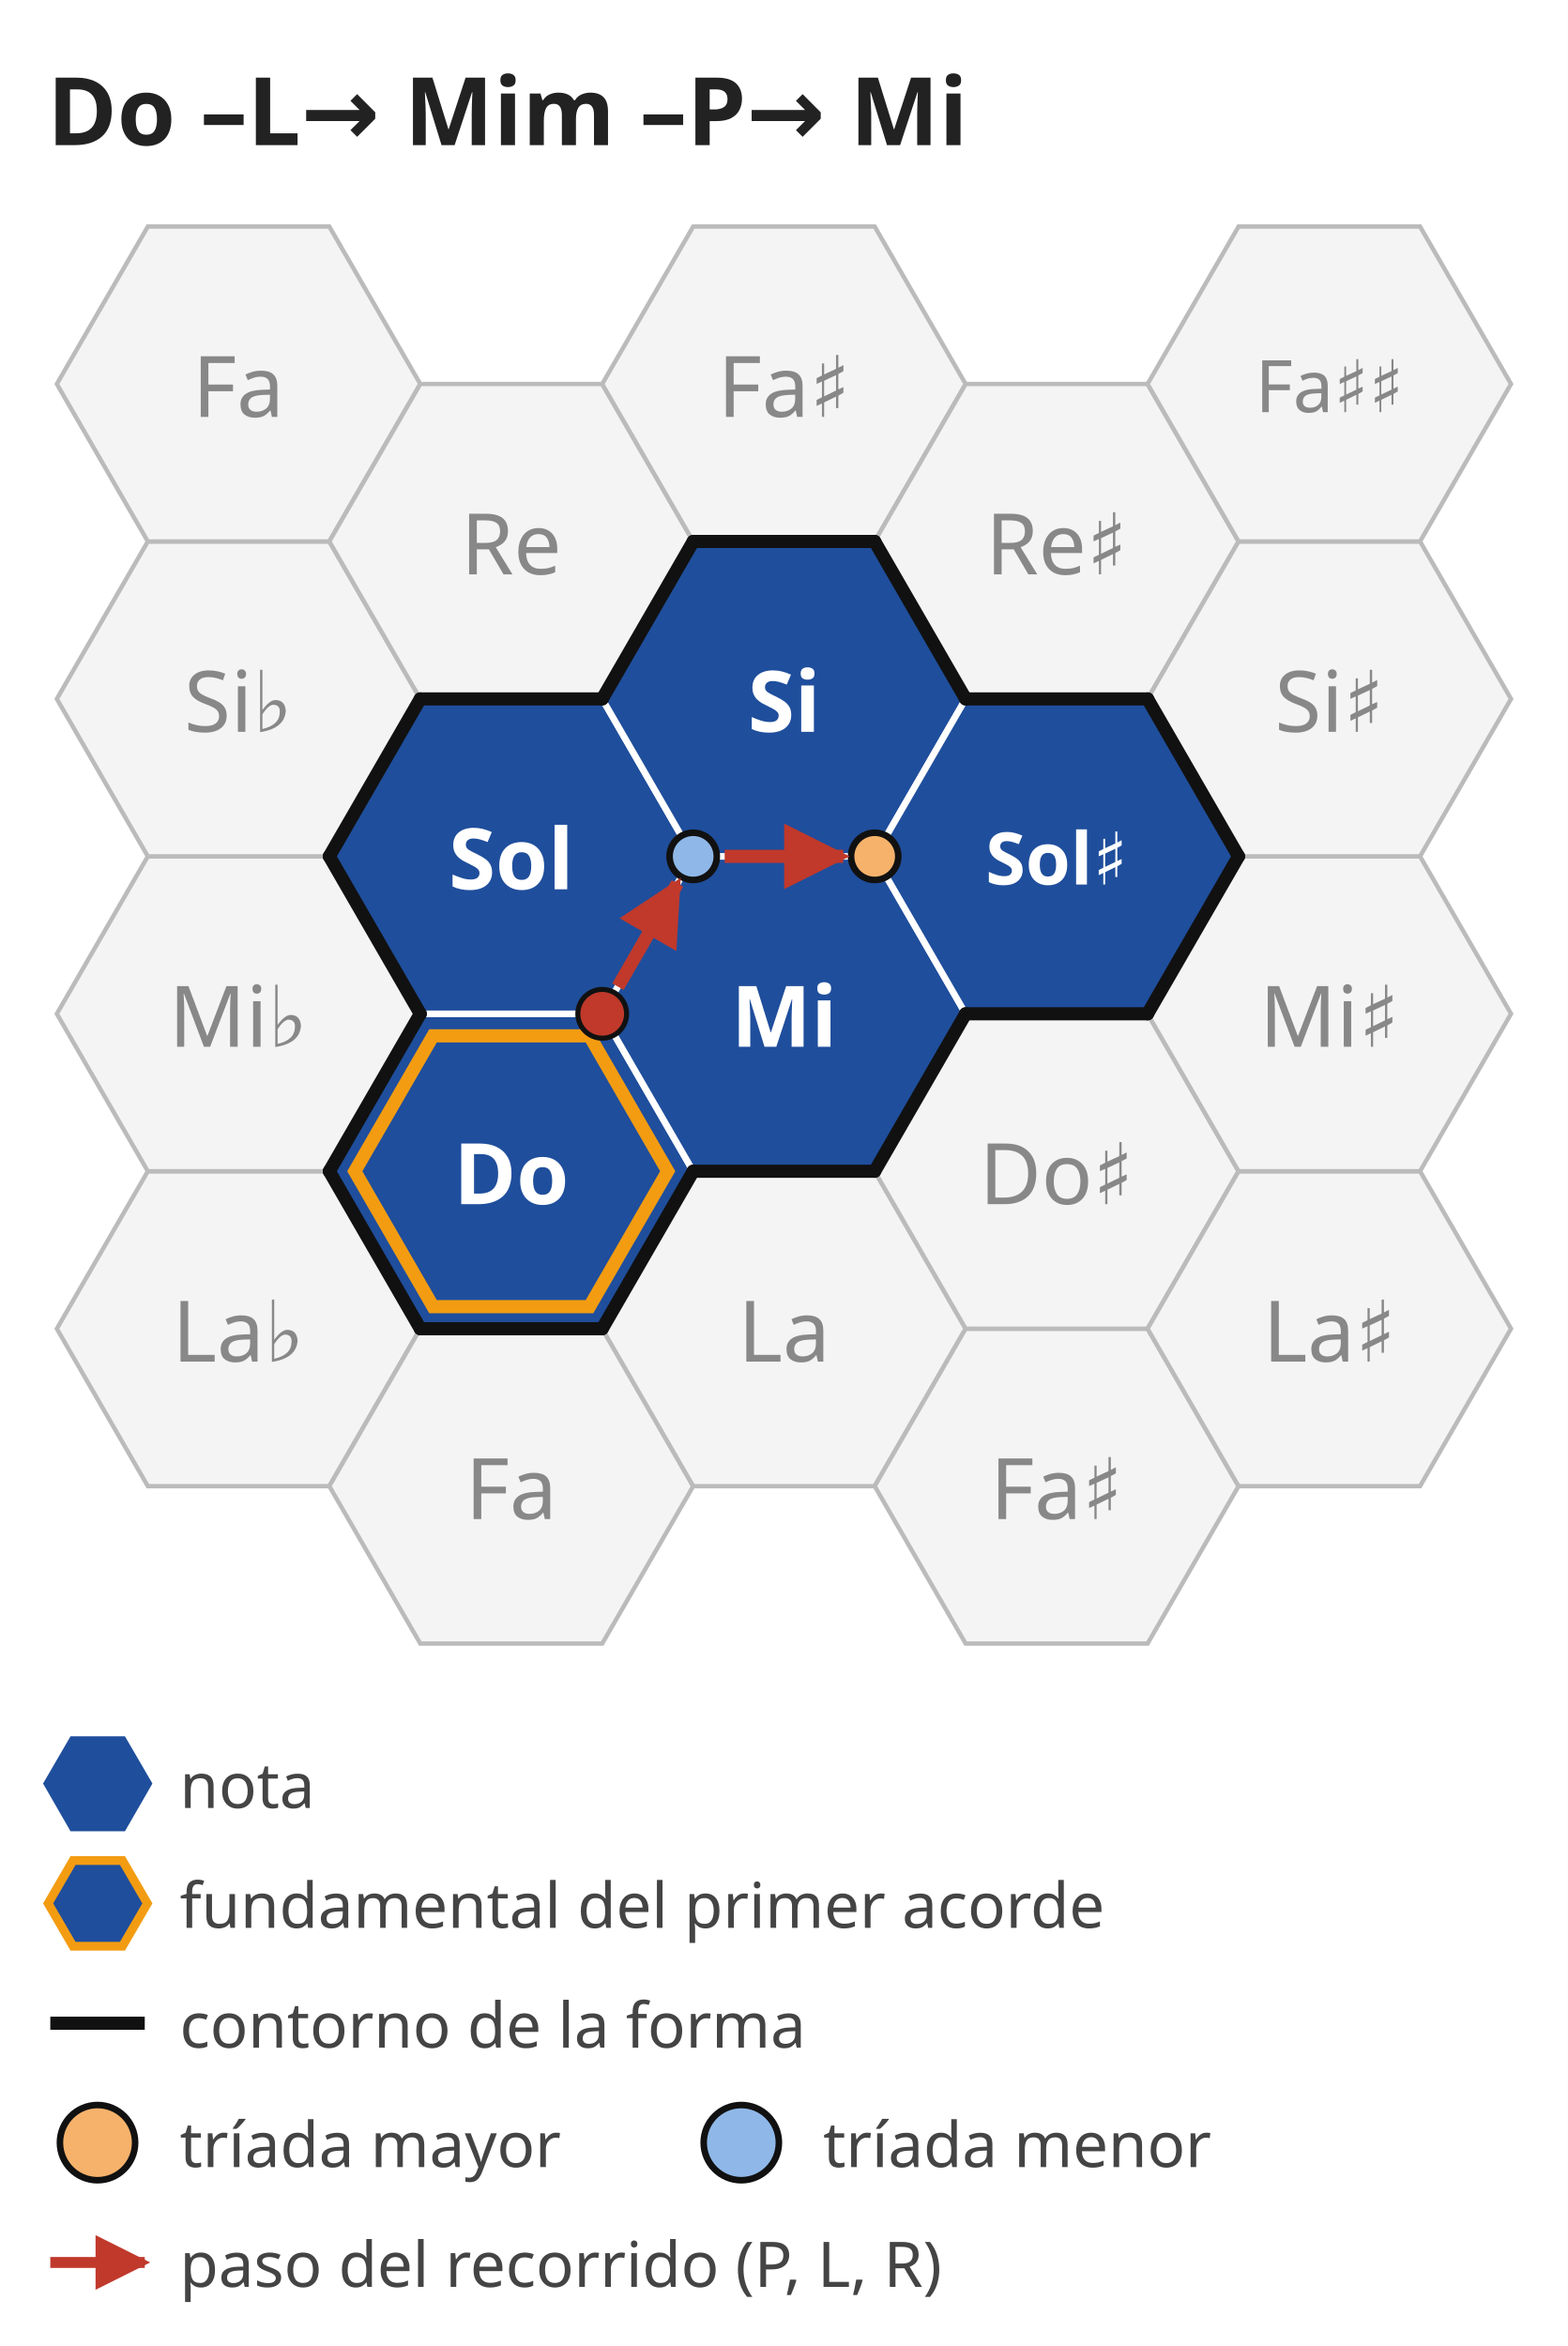
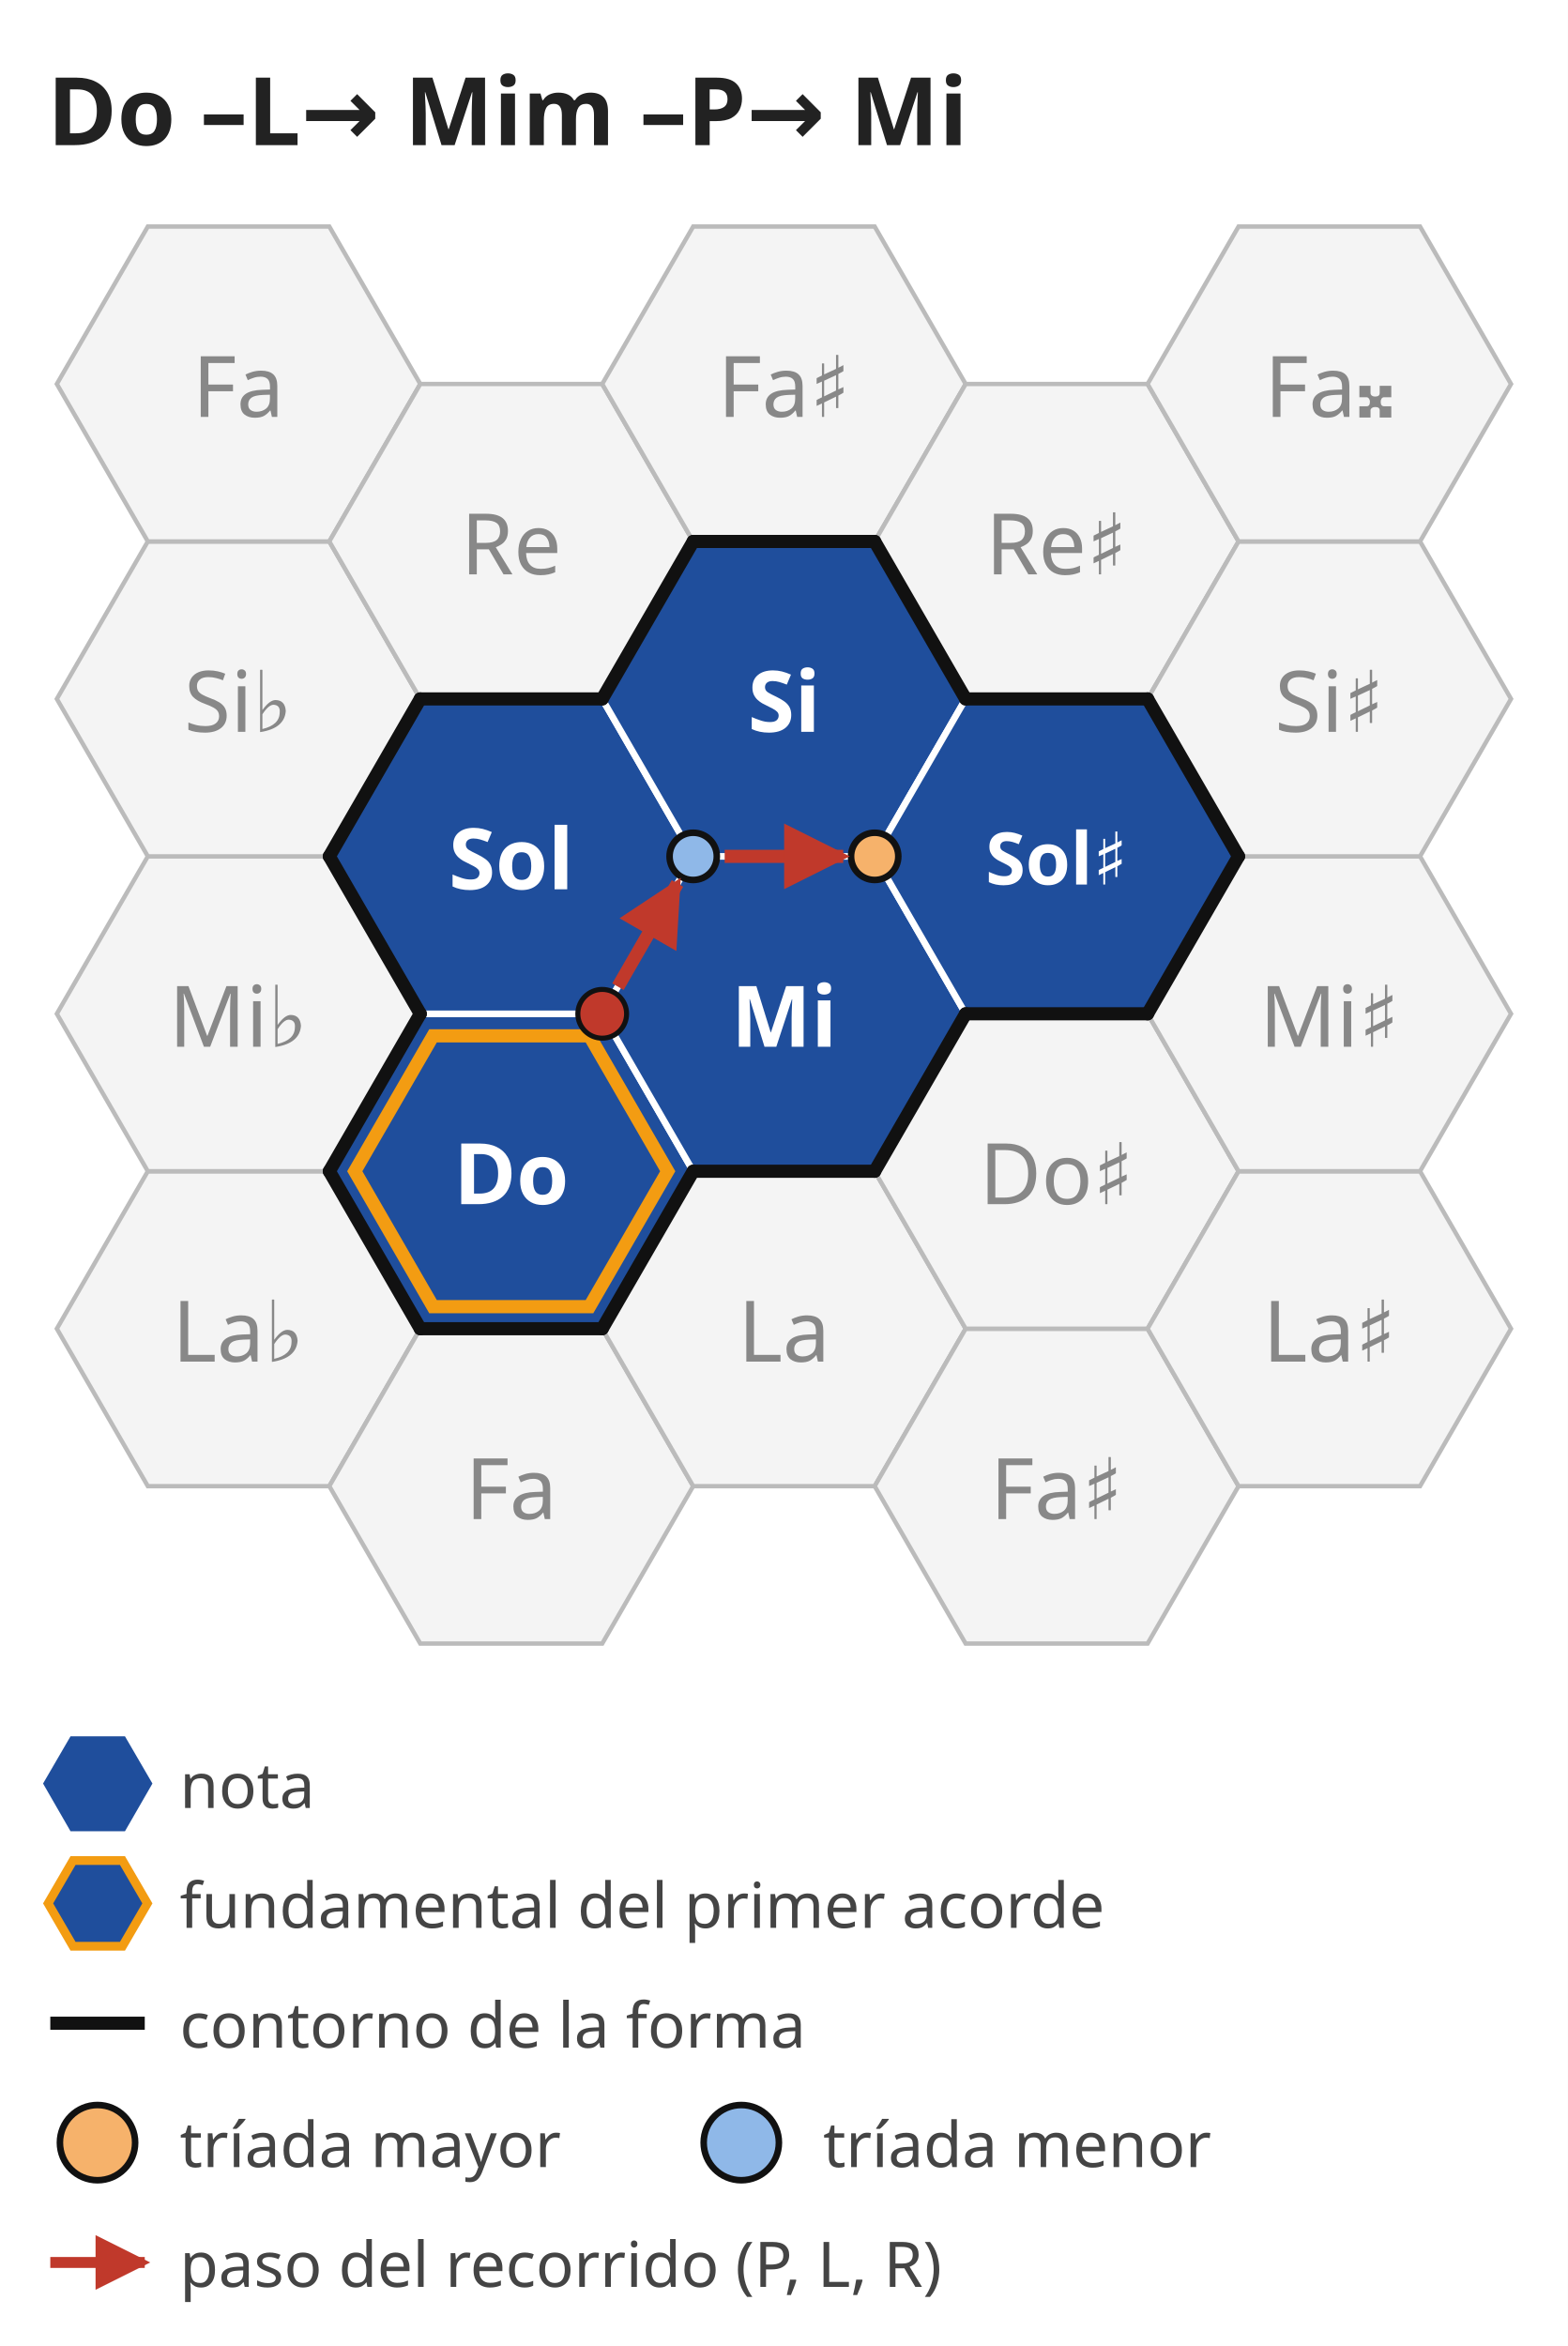
<svg xmlns="http://www.w3.org/2000/svg" viewBox="-116.9 -267.8 358.5 536.4" width="358.5" height="536.4" font-family="sans-serif">
  <rect x="-116.9" y="-267.8" width="358.5" height="536.4" fill="#ffffff" />
  <text x="-106.1" y="-243.0" dominant-baseline="central" font-size="21.6" font-weight="600" fill="#222222">Do –L→ Mim –P→ Mi</text>
  <polygon points="-20.8,36.0 -41.6,72.0 -83.1,72.0 -103.9,36.0 -83.1,0.0 -41.6,0.0" fill="#f4f4f4" stroke="#bbbbbb" stroke-width="1" />
  <polygon points="-20.8,-36.0 -41.6,0.0 -83.1,0.0 -103.9,-36.0 -83.1,-72.0 -41.6,-72.0" fill="#f4f4f4" stroke="#bbbbbb" stroke-width="1" />
  <polygon points="-20.8,-108.0 -41.6,-72.0 -83.1,-72.0 -103.9,-108.0 -83.1,-144.0 -41.6,-144.0" fill="#f4f4f4" stroke="#bbbbbb" stroke-width="1" />
  <polygon points="-20.8,-180.0 -41.6,-144.0 -83.1,-144.0 -103.9,-180.0 -83.1,-216.0 -41.6,-216.0" fill="#f4f4f4" stroke="#bbbbbb" stroke-width="1" />
  <polygon points="41.6,72.0 20.8,108.0 -20.8,108.0 -41.6,72.0 -20.8,36.0 20.8,36.0" fill="#f4f4f4" stroke="#bbbbbb" stroke-width="1" />
  <polygon points="41.6,0.0 20.8,36.0 -20.8,36.0 -41.6,0.0 -20.8,-36.0 20.8,-36.0" fill="#1f4e9c" stroke="#ffffff" stroke-width="1.5" />
  <polygon points="41.6,-72.0 20.8,-36.0 -20.8,-36.0 -41.6,-72.0 -20.8,-108.0 20.8,-108.0" fill="#1f4e9c" stroke="#ffffff" stroke-width="1.5" />
  <polygon points="41.6,-144.0 20.8,-108.0 -20.8,-108.0 -41.6,-144.0 -20.8,-180.0 20.8,-180.0" fill="#f4f4f4" stroke="#bbbbbb" stroke-width="1" />
  <polygon points="103.9,36.0 83.1,72.0 41.6,72.0 20.8,36.0 41.6,0.0 83.1,0.0" fill="#f4f4f4" stroke="#bbbbbb" stroke-width="1" />
  <polygon points="103.9,-36.0 83.1,0.0 41.6,0.0 20.8,-36.0 41.6,-72.0 83.1,-72.0" fill="#1f4e9c" stroke="#ffffff" stroke-width="1.5" />
  <polygon points="103.9,-108.0 83.1,-72.0 41.6,-72.0 20.8,-108.0 41.6,-144.0 83.1,-144.0" fill="#1f4e9c" stroke="#ffffff" stroke-width="1.5" />
  <polygon points="103.9,-180.0 83.1,-144.0 41.6,-144.0 20.8,-180.0 41.6,-216.0 83.1,-216.0" fill="#f4f4f4" stroke="#bbbbbb" stroke-width="1" />
  <polygon points="166.3,72.0 145.5,108.0 103.9,108.0 83.1,72.0 103.9,36.0 145.5,36.0" fill="#f4f4f4" stroke="#bbbbbb" stroke-width="1" />
  <polygon points="166.3,0.0 145.5,36.0 103.9,36.0 83.1,0.0 103.9,-36.0 145.5,-36.0" fill="#f4f4f4" stroke="#bbbbbb" stroke-width="1" />
  <polygon points="166.3,-72.0 145.5,-36.0 103.9,-36.0 83.1,-72.0 103.9,-108.0 145.5,-108.0" fill="#1f4e9c" stroke="#ffffff" stroke-width="1.5" />
  <polygon points="166.3,-144.0 145.5,-108.0 103.9,-108.0 83.1,-144.0 103.9,-180.0 145.5,-180.0" fill="#f4f4f4" stroke="#bbbbbb" stroke-width="1" />
  <polygon points="228.6,36.0 207.8,72.0 166.3,72.0 145.5,36.0 166.3,0.0 207.8,0.0" fill="#f4f4f4" stroke="#bbbbbb" stroke-width="1" />
  <polygon points="228.6,-36.0 207.8,0.0 166.3,0.0 145.5,-36.0 166.3,-72.0 207.8,-72.0" fill="#f4f4f4" stroke="#bbbbbb" stroke-width="1" />
  <polygon points="228.6,-108.0 207.8,-72.0 166.3,-72.0 145.5,-108.0 166.3,-144.0 207.8,-144.0" fill="#f4f4f4" stroke="#bbbbbb" stroke-width="1" />
  <polygon points="228.6,-180.0 207.8,-144.0 166.3,-144.0 145.5,-180.0 166.3,-216.0 207.8,-216.0" fill="#f4f4f4" stroke="#bbbbbb" stroke-width="1" />
  <line x1="41.6" y1="0.0" x2="20.8" y2="36.0" stroke="#111111" stroke-width="3" stroke-linecap="round" />
  <line x1="20.8" y1="36.0" x2="-20.8" y2="36.0" stroke="#111111" stroke-width="3" stroke-linecap="round" />
  <line x1="-20.8" y1="36.0" x2="-41.6" y2="0.0" stroke="#111111" stroke-width="3" stroke-linecap="round" />
  <line x1="-41.6" y1="0.0" x2="-20.8" y2="-36.0" stroke="#111111" stroke-width="3" stroke-linecap="round" />
  <line x1="-20.8" y1="-108.0" x2="20.8" y2="-108.0" stroke="#111111" stroke-width="3" stroke-linecap="round" />
  <line x1="-20.8" y1="-36.0" x2="-41.6" y2="-72.0" stroke="#111111" stroke-width="3" stroke-linecap="round" />
  <line x1="-41.6" y1="-72.0" x2="-20.8" y2="-108.0" stroke="#111111" stroke-width="3" stroke-linecap="round" />
  <line x1="103.9" y1="-36.0" x2="83.1" y2="0.0" stroke="#111111" stroke-width="3" stroke-linecap="round" />
  <line x1="83.1" y1="0.0" x2="41.6" y2="0.0" stroke="#111111" stroke-width="3" stroke-linecap="round" />
  <line x1="41.6" y1="-144.0" x2="83.1" y2="-144.0" stroke="#111111" stroke-width="3" stroke-linecap="round" />
  <line x1="83.1" y1="-144.0" x2="103.9" y2="-108.0" stroke="#111111" stroke-width="3" stroke-linecap="round" />
  <line x1="20.8" y1="-108.0" x2="41.6" y2="-144.0" stroke="#111111" stroke-width="3" stroke-linecap="round" />
  <line x1="103.9" y1="-108.0" x2="145.5" y2="-108.0" stroke="#111111" stroke-width="3" stroke-linecap="round" />
  <line x1="145.5" y1="-108.0" x2="166.3" y2="-72.0" stroke="#111111" stroke-width="3" stroke-linecap="round" />
  <line x1="166.3" y1="-72.0" x2="145.5" y2="-36.0" stroke="#111111" stroke-width="3" stroke-linecap="round" />
  <line x1="145.5" y1="-36.0" x2="103.9" y2="-36.0" stroke="#111111" stroke-width="3" stroke-linecap="round" />
  <polygon points="41.6,0.0 20.8,36.0 -20.8,36.0 -41.6,0.0 -20.8,-36.0 20.8,-36.0" fill="none" stroke="#f39c12" stroke-width="3.5" transform="translate(0.0 0.0) scale(0.86) translate(-0.0 -0.0)" />
  <text x="-62.4" y="36.0" text-anchor="middle" dominant-baseline="central" font-size="19.4" fill="#888888">La♭</text>
  <text x="-62.4" y="-36.0" text-anchor="middle" dominant-baseline="central" font-size="19.4" fill="#888888">Mi♭</text>
  <text x="-62.4" y="-108.0" text-anchor="middle" dominant-baseline="central" font-size="19.4" fill="#888888">Si♭</text>
  <text x="-62.4" y="-180.0" text-anchor="middle" dominant-baseline="central" font-size="19.4" fill="#888888">Fa</text>
  <text x="0.0" y="72.0" text-anchor="middle" dominant-baseline="central" font-size="19.4" fill="#888888">Fa</text>
  <text x="0.0" y="0.0" text-anchor="middle" dominant-baseline="central" font-size="19.4" fill="#ffffff" font-weight="bold">Do</text>
  <text x="0.0" y="-72.0" text-anchor="middle" dominant-baseline="central" font-size="19.4" fill="#ffffff" font-weight="bold">Sol</text>
  <text x="0.0" y="-144.0" text-anchor="middle" dominant-baseline="central" font-size="19.4" fill="#888888">Re</text>
  <text x="62.4" y="36.0" text-anchor="middle" dominant-baseline="central" font-size="19.4" fill="#888888">La</text>
  <text x="62.4" y="-36.0" text-anchor="middle" dominant-baseline="central" font-size="19.4" fill="#ffffff" font-weight="bold">Mi</text>
  <text x="62.4" y="-108.0" text-anchor="middle" dominant-baseline="central" font-size="19.4" fill="#ffffff" font-weight="bold">Si</text>
  <text x="62.4" y="-180.0" text-anchor="middle" dominant-baseline="central" font-size="19.4" fill="#888888">Fa♯</text>
  <text x="124.7" y="72.0" text-anchor="middle" dominant-baseline="central" font-size="19.4" fill="#888888">Fa♯</text>
  <text x="124.7" y="0.0" text-anchor="middle" dominant-baseline="central" font-size="19.4" fill="#888888">Do♯</text>
  <text x="124.7" y="-72.0" text-anchor="middle" dominant-baseline="central" font-size="16.6" fill="#ffffff" font-weight="bold">Sol♯</text>
  <text x="124.7" y="-144.0" text-anchor="middle" dominant-baseline="central" font-size="19.4" fill="#888888">Re♯</text>
  <text x="187.1" y="36.0" text-anchor="middle" dominant-baseline="central" font-size="19.4" fill="#888888">La♯</text>
  <text x="187.1" y="-36.0" text-anchor="middle" dominant-baseline="central" font-size="19.4" fill="#888888">Mi♯</text>
  <text x="187.1" y="-108.0" text-anchor="middle" dominant-baseline="central" font-size="19.4" fill="#888888">Si♯</text>
-   <text x="187.1" y="-180.0" text-anchor="middle" dominant-baseline="central" font-size="16.6" fill="#888888">Fa♯♯</text>
+   <text x="187.1" y="-180.0" text-anchor="middle" dominant-baseline="central" font-size="19.4" fill="#888888">Fa𝄪</text>
  <circle cx="20.8" cy="-36.0" r="5.4" fill="#f6b26b" stroke="#111111" stroke-width="1.5" />
  <circle cx="83.1" cy="-72.0" r="5.4" fill="#f6b26b" stroke="#111111" stroke-width="1.5" />
  <circle cx="41.6" cy="-72.0" r="5.4" fill="#8fb8e8" stroke="#111111" stroke-width="1.5" />
  <defs>
    <marker id="flecha" viewBox="0 0 10 10" refX="9" refY="5" markerWidth="5" markerHeight="5" orient="auto">
      <path d="M0,0 L10,5 L0,10 z" fill="#c0392b" />
    </marker>
  </defs>
  <circle cx="20.8" cy="-36.0" r="5.0" fill="#c0392b" />
  <line x1="24.4" y1="-42.2" x2="38.0" y2="-65.8" stroke="#c0392b" stroke-width="3" marker-end="url(#flecha)" />
  <line x1="48.8" y1="-72.0" x2="75.9" y2="-72.0" stroke="#c0392b" stroke-width="3" marker-end="url(#flecha)" />
  <g class="leyenda">
    <polygon points="-83.2,140.0 -88.9,149.9 -100.2,149.9 -105.9,140.0 -100.2,130.2 -88.9,130.2" fill="#1f4e9c" stroke="#1f4e9c" stroke-width="2" />
    <text x="-75.8" y="140.0" dominant-baseline="central" font-size="14.4" fill="#444444">nota</text>
  </g>
  <g class="leyenda">
    <polygon points="-83.2,167.4 -88.9,177.2 -100.2,177.2 -105.9,167.4 -100.2,157.6 -88.9,157.6" fill="#1f4e9c" stroke="#f39c12" stroke-width="2" />
    <text x="-75.8" y="167.4" dominant-baseline="central" font-size="14.4" fill="#444444">fundamental del primer acorde</text>
  </g>
  <g class="leyenda">
    <line x1="-105.4" y1="194.8" x2="-83.8" y2="194.8" stroke="#111111" stroke-width="3.0" />
    <text x="-75.8" y="194.8" dominant-baseline="central" font-size="14.4" fill="#444444">contorno de la forma</text>
  </g>
  <g class="leyenda">
    <circle cx="-94.6" cy="222.1" r="8.6" fill="#f6b26b" stroke="#111111" stroke-width="1.5" />
    <text x="-75.8" y="222.1" dominant-baseline="central" font-size="14.4" fill="#444444">tríada mayor</text>
  </g>
  <g class="leyenda">
    <circle cx="52.6" cy="222.1" r="8.6" fill="#8fb8e8" stroke="#111111" stroke-width="1.5" />
    <text x="71.3" y="222.1" dominant-baseline="central" font-size="14.4" fill="#444444">tríada menor</text>
  </g>
  <g class="leyenda">
    <line x1="-105.4" y1="249.5" x2="-83.8" y2="249.5" stroke="#c0392b" stroke-width="2.5" marker-end="url(#flecha)" />
    <text x="-75.8" y="249.5" dominant-baseline="central" font-size="14.4" fill="#444444">paso del recorrido (P, L, R)</text>
  </g>
</svg>
